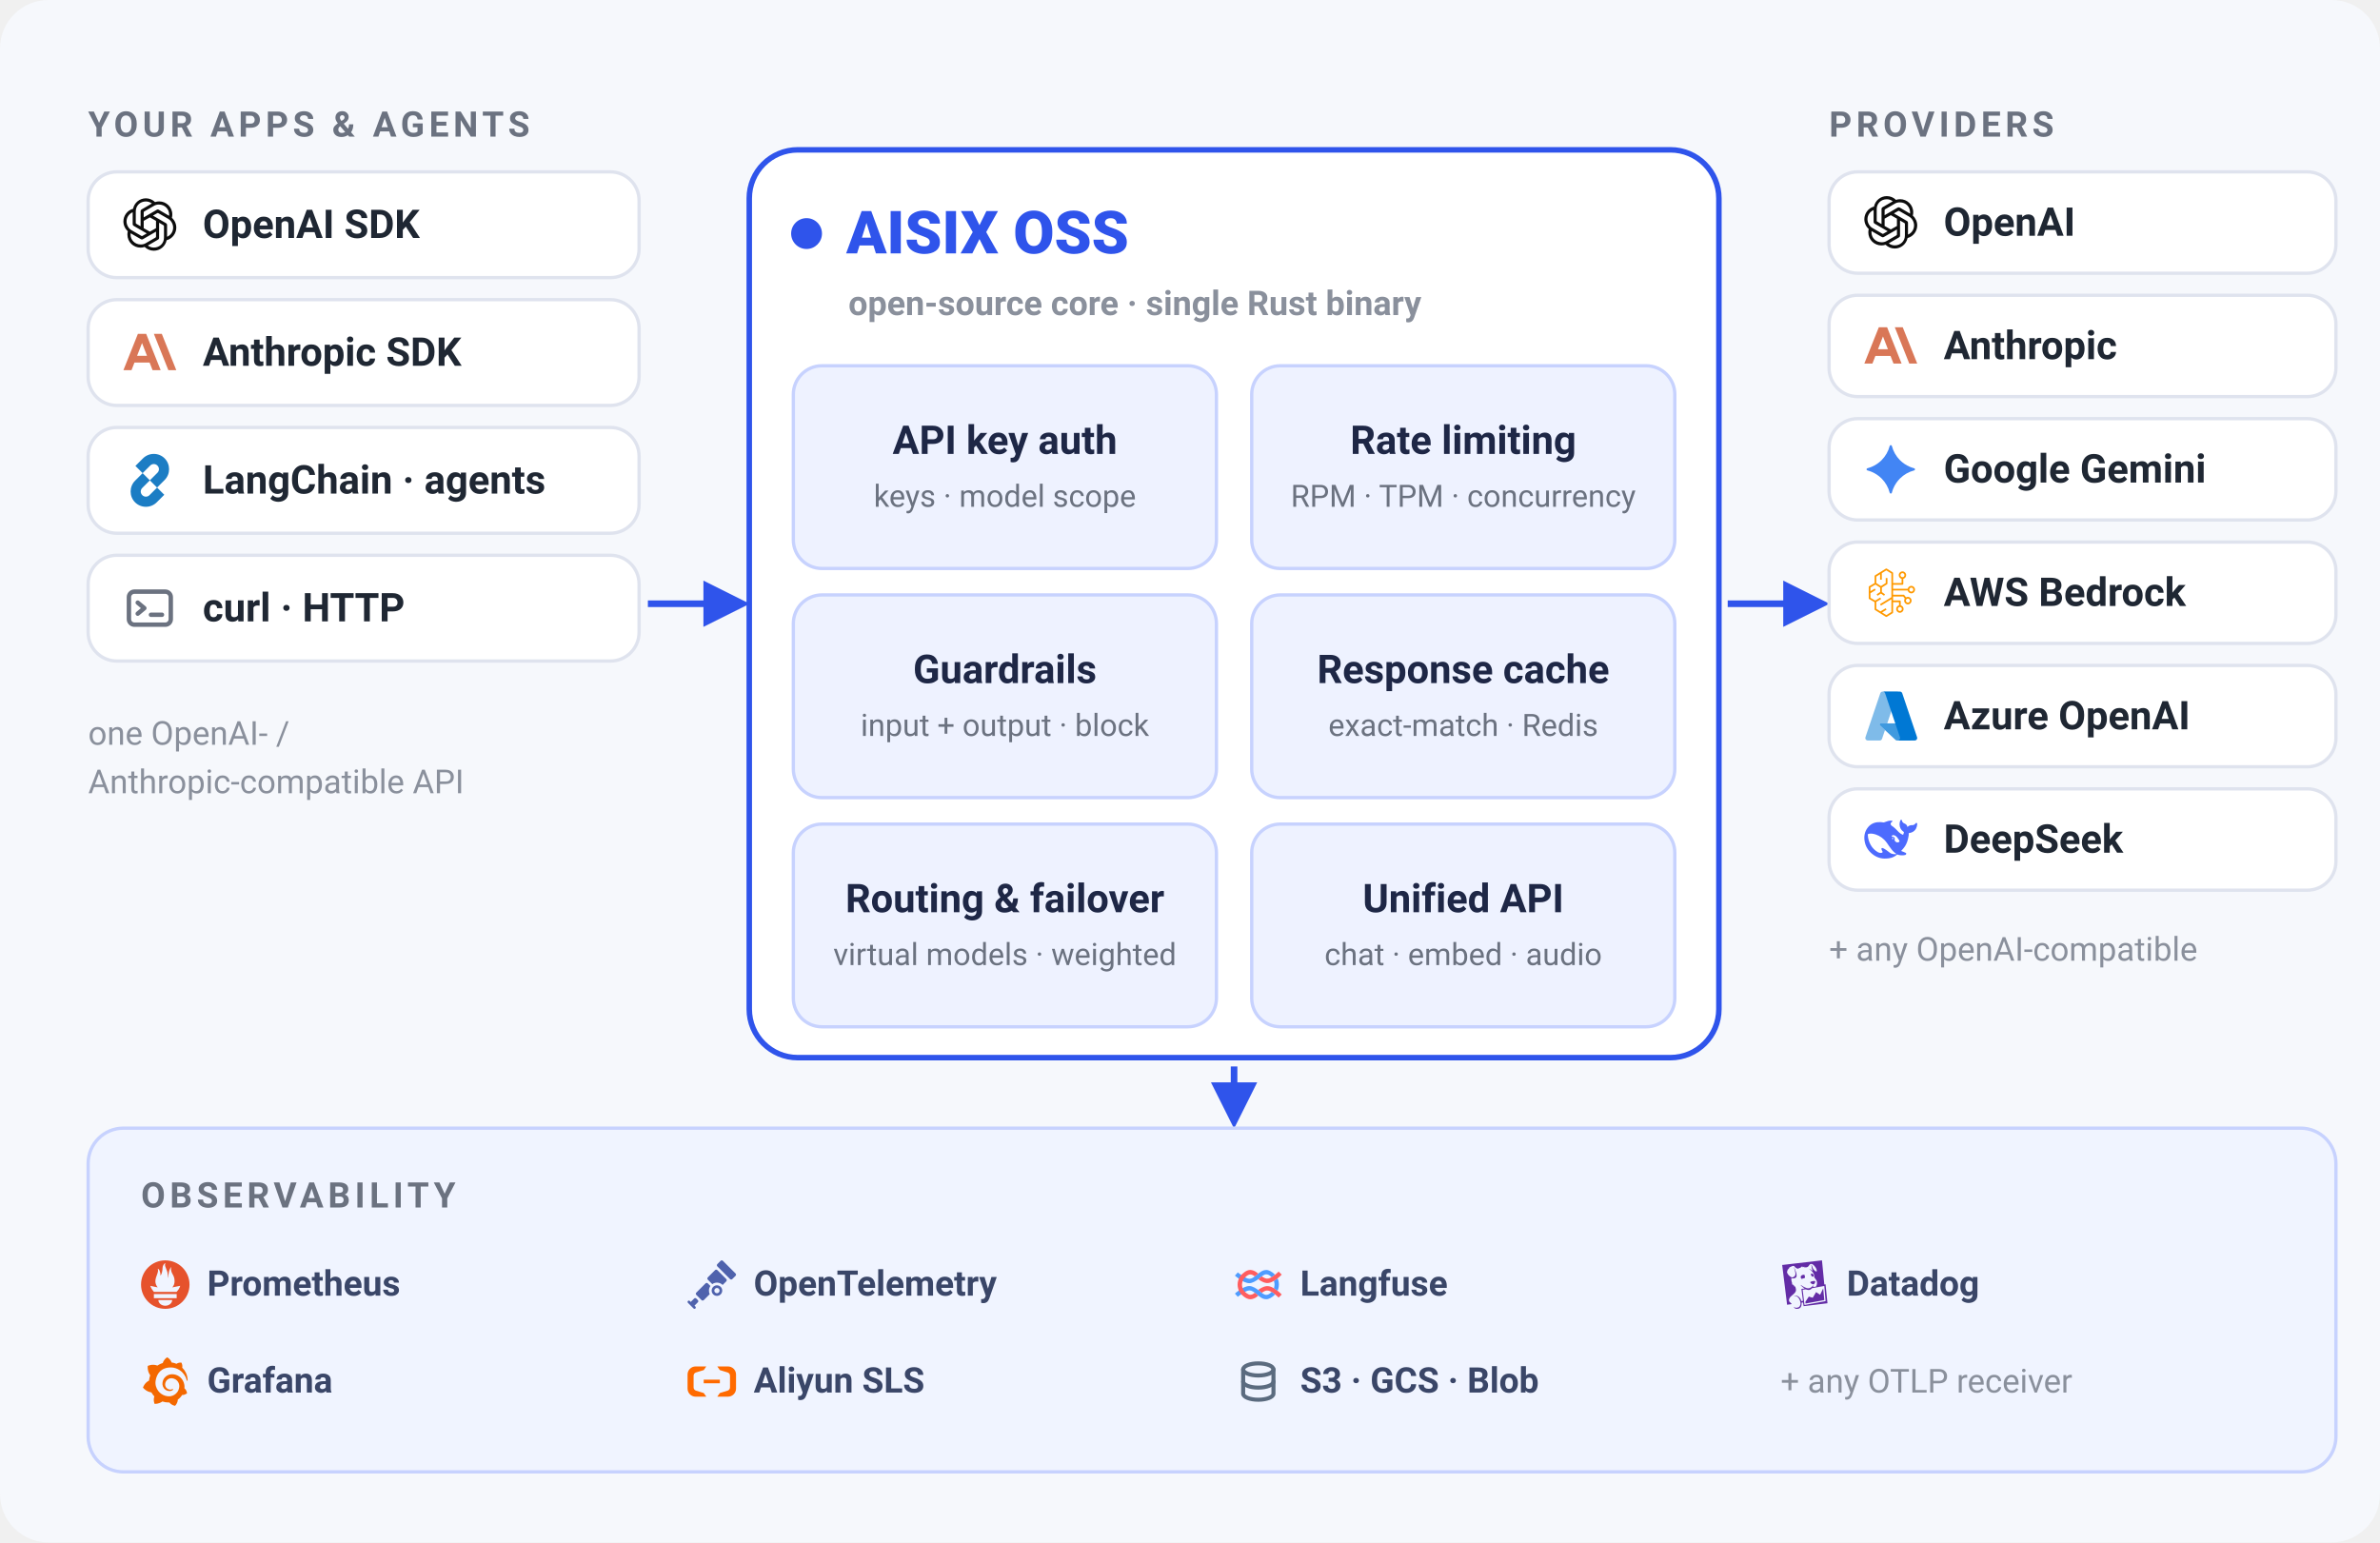
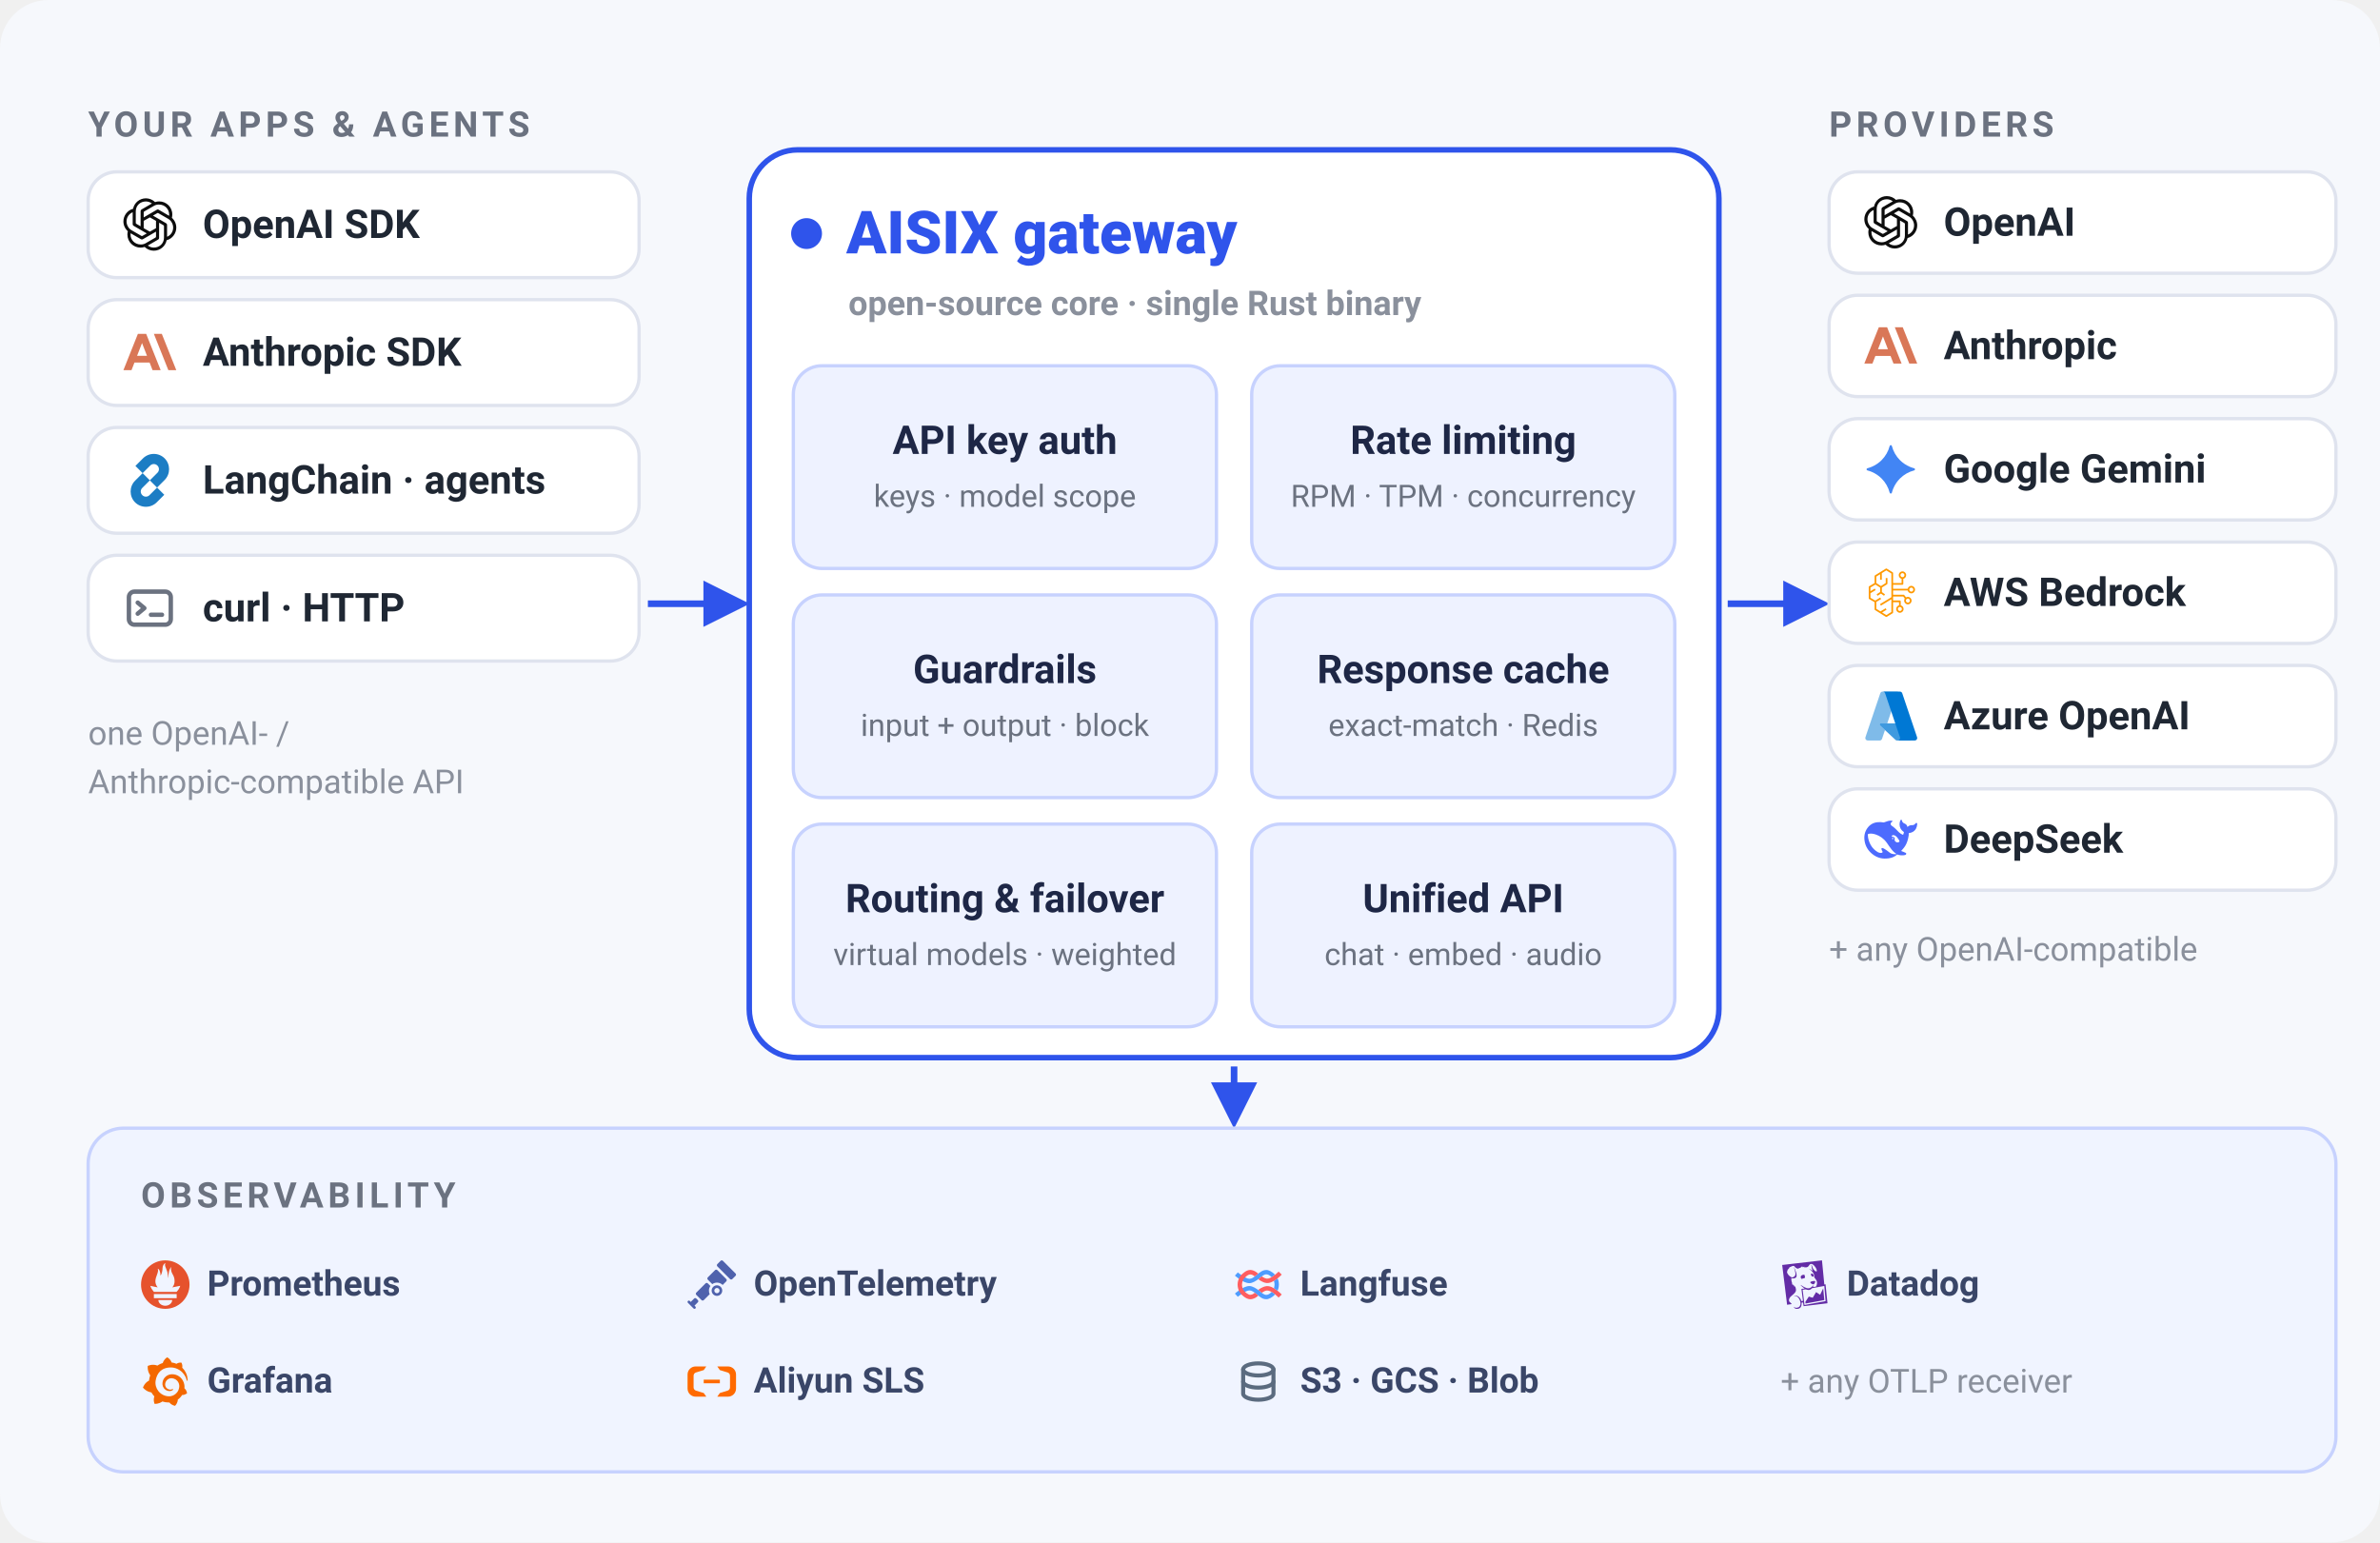
<svg xmlns="http://www.w3.org/2000/svg" viewBox="0 0 1080 700" role="img" aria-labelledby="ttl dsc" font-family="ui-sans-serif, -apple-system, 'Segoe UI', Roboto, Helvetica, Arial, sans-serif">
  <defs>
    <marker id="arw" viewBox="0 0 10 10" refX="8" refY="5" markerWidth="7" markerHeight="7" orient="auto-start-reverse">
      <path d="M0,0 L10,5 L0,10 z" fill="#2f54eb" />
    </marker>
  </defs>
  <style>
    .bg{fill:#f6f8fc;}
    .zlabel{fill:#6b7280;font-size:16px;font-weight:700;letter-spacing:2px;}
    .pill{fill:#ffffff;stroke:#dfe3ee;stroke-width:1.5;}
    .ptext{fill:#1f2733;font-size:18px;font-weight:600;}
    .cap{fill:#8a909c;font-size:15px;}
    .gw{fill:#ffffff;stroke:#2f54eb;stroke-width:2.5;}
    .gwtitle{fill:#2f54eb;font-size:27px;font-weight:800;}
    .gwsub{fill:#8a909c;font-size:15.5px;font-weight:600;}
    .chip{fill:#eef2ff;stroke:#c7d2fe;stroke-width:1.5;}
    .ctext{fill:#1e2746;font-size:18px;font-weight:700;}
    .csub{fill:#6b7280;font-size:14px;}
    .obs{fill:#f0f4ff;stroke:#c7d2fe;stroke-width:1.5;}
    .otext{fill:#3a4668;font-size:16px;font-weight:600;}
    .flow{stroke:#2f54eb;stroke-width:3;fill:none;}
    .dot{fill:#2f54eb;}
  </style>
  <rect class="bg" x="0" y="0" width="1080" height="700" rx="22" />
  <text class="zlabel" x="40" y="62">YOUR APPS &amp; AGENTS</text>
  <rect class="pill" x="40" y="78" width="250" height="48" rx="13" />
  <svg x="56" y="90" width="24" height="24" viewBox="0 0 24 24" fill="#0d0d0d">
    <path d="M9.205 8.658v-2.26c0-.19.072-.333.238-.428l4.543-2.616c.619-.357 1.356-.523 2.117-.523 2.854 0 4.662 2.212 4.662 4.566 0 .167 0 .357-.024.547l-4.71-2.759a.797.797 0 00-.856 0l-5.97 3.473zm10.609 8.8V12.06c0-.333-.143-.57-.429-.737l-5.97-3.473 1.95-1.118a.433.433 0 01.476 0l4.543 2.617c1.309.76 2.189 2.378 2.189 3.948 0 1.808-1.07 3.473-2.76 4.163zM7.802 12.703l-1.95-1.142c-.167-.095-.239-.238-.239-.428V5.899c0-2.545 1.95-4.472 4.591-4.472 1 0 1.927.333 2.712.928L8.23 5.067c-.285.166-.428.404-.428.737v6.898zM12 15.128l-2.795-1.57v-3.33L12 8.658l2.795 1.57v3.33L12 15.128zm1.796 7.23c-1 0-1.927-.332-2.712-.927l4.686-2.712c.285-.166.428-.404.428-.737v-6.898l1.974 1.142c.167.095.238.238.238.428v5.233c0 2.545-1.974 4.472-4.614 4.472zm-5.637-5.303l-4.544-2.617c-1.308-.761-2.188-2.378-2.188-3.948A4.482 4.482 0 014.21 6.327v5.423c0 .333.143.571.428.738l5.947 3.449-1.95 1.118a.432.432 0 01-.476 0zm-.262 3.9c-2.688 0-4.662-2.021-4.662-4.519 0-.19.024-.38.047-.57l4.686 2.71c.286.167.571.167.856 0l5.97-3.448v2.26c0 .19-.07.333-.237.428l-4.543 2.616c-.619.357-1.356.523-2.117.523zm5.899 2.83a5.947 5.947 0 005.827-4.756C22.287 18.339 24 15.84 24 13.296c0-1.665-.713-3.282-1.998-4.448.119-.5.19-.999.19-1.498 0-3.401-2.759-5.947-5.946-5.947-.642 0-1.26.095-1.88.31A5.962 5.962 0 0010.205 0a5.947 5.947 0 00-5.827 4.757C1.713 5.447 0 7.945 0 10.49c0 1.666.713 3.283 1.998 4.448-.119.5-.19 1-.19 1.499 0 3.401 2.759 5.946 5.946 5.946.642 0 1.26-.095 1.88-.309a5.96 5.96 0 004.162 1.713z" />
  </svg>
  <text class="ptext" x="92" y="108">OpenAI SDK</text>
  <rect class="pill" x="40" y="136" width="250" height="48" rx="13" />
  <svg x="56" y="148" width="24" height="24" viewBox="0 0 24 24" fill="#d97757">
    <path d="M13.827 3.52h3.603L24 20h-3.603l-6.57-16.48zm-7.258 0h3.767L16.906 20h-3.674l-1.343-3.461H5.017l-1.344 3.46H0L6.57 3.522zm4.132 9.959L8.453 7.687 6.205 13.48H10.7z" />
  </svg>
  <text class="ptext" x="92" y="166">Anthropic SDK</text>
  <rect class="pill" x="40" y="194" width="250" height="48" rx="13" />
  <svg x="56" y="206" width="24" height="24" viewBox="0 0 24 24" fill="#1c7dc4">
    <path d="M13.796 0a6.93 6.93 0 0 0-4.91 2.019L5.451 5.455l3.273 3.27 3.432-3.432a2.284 2.284 0 0 1 3.277 0 2.28 2.28 0 0 1 0 3.275L12 12.001l3.273 3.273 3.433-3.435c2.692-2.692 2.692-7.127 0-9.82A6.92 6.92 0 0 0 13.796 0m-5.07 8.728-3.433 3.434c-2.692 2.693-2.692 7.126 0 9.819A6.92 6.92 0 0 0 10.203 24a6.93 6.93 0 0 0 4.911-2.02l3.432-3.432-3.271-3.272-3.433 3.433a2.284 2.284 0 0 1-3.277 0 2.28 2.28 0 0 1 0-3.276L12 12z" />
  </svg>
  <text class="ptext" x="92" y="224">LangChain · agents</text>
  <rect class="pill" x="40" y="252" width="250" height="48" rx="13" />
  <svg x="56" y="264" width="24" height="24" viewBox="0 0 24 24" fill="none" stroke="#6b7280" stroke-width="2" stroke-linecap="round" stroke-linejoin="round">
    <rect x="2.5" y="4.5" width="19" height="15" rx="2.5" />
    <path d="M6.5 9.5l3 2.5-3 2.5" />
    <path d="M12.5 15h5" />
  </svg>
  <text class="ptext" x="92" y="282">curl · HTTP</text>
  <text class="cap" x="40" y="338">one OpenAI- /</text>
  <text class="cap" x="40" y="360">Anthropic-compatible API</text>
  <path class="flow" d="M294,274 L336,274" marker-end="url(#arw)" />
  <rect class="gw" x="340" y="68" width="440" height="412" rx="22" />
  <circle class="dot" cx="366" cy="106" r="7" />
-   <text class="gwtitle" x="384" y="115">AISIX OSS</text>
+   <text class="gwtitle" x="384" y="115">AISIX gateway</text>
  <text class="gwsub" x="385" y="143">open-source core · single Rust binary</text>
  <rect class="chip" x="360" y="166" width="192" height="92" rx="13" />
  <text class="ctext" x="456" y="206" text-anchor="middle">API key auth</text>
  <text class="csub" x="456" y="230" text-anchor="middle">keys · model scope</text>
  <rect class="chip" x="568" y="166" width="192" height="92" rx="13" />
  <text class="ctext" x="664" y="206" text-anchor="middle">Rate limiting</text>
  <text class="csub" x="664" y="230" text-anchor="middle">RPM · TPM · concurrency</text>
  <rect class="chip" x="360" y="270" width="192" height="92" rx="13" />
  <text class="ctext" x="456" y="310" text-anchor="middle">Guardrails</text>
  <text class="csub" x="456" y="334" text-anchor="middle">input + output · block</text>
  <rect class="chip" x="568" y="270" width="192" height="92" rx="13" />
  <text class="ctext" x="664" y="310" text-anchor="middle">Response cache</text>
  <text class="csub" x="664" y="334" text-anchor="middle">exact-match · Redis</text>
  <rect class="chip" x="360" y="374" width="192" height="92" rx="13" />
  <text class="ctext" x="456" y="414" text-anchor="middle">Routing &amp; failover</text>
  <text class="csub" x="456" y="438" text-anchor="middle">virtual models · weighted</text>
  <rect class="chip" x="568" y="374" width="192" height="92" rx="13" />
  <text class="ctext" x="664" y="414" text-anchor="middle">Unified API</text>
  <text class="csub" x="664" y="438" text-anchor="middle">chat · embed · audio</text>
  <path class="flow" d="M784,274 L826,274" marker-end="url(#arw)" />
  <text class="zlabel" x="830" y="62">PROVIDERS</text>
  <rect class="pill" x="830" y="78" width="230" height="46" rx="13" />
  <svg x="846" y="89" width="24" height="24" viewBox="0 0 24 24" fill="#0d0d0d">
    <path d="M9.205 8.658v-2.26c0-.19.072-.333.238-.428l4.543-2.616c.619-.357 1.356-.523 2.117-.523 2.854 0 4.662 2.212 4.662 4.566 0 .167 0 .357-.024.547l-4.71-2.759a.797.797 0 00-.856 0l-5.97 3.473zm10.609 8.8V12.06c0-.333-.143-.57-.429-.737l-5.97-3.473 1.95-1.118a.433.433 0 01.476 0l4.543 2.617c1.309.76 2.189 2.378 2.189 3.948 0 1.808-1.07 3.473-2.76 4.163zM7.802 12.703l-1.95-1.142c-.167-.095-.239-.238-.239-.428V5.899c0-2.545 1.95-4.472 4.591-4.472 1 0 1.927.333 2.712.928L8.23 5.067c-.285.166-.428.404-.428.737v6.898zM12 15.128l-2.795-1.57v-3.33L12 8.658l2.795 1.57v3.33L12 15.128zm1.796 7.23c-1 0-1.927-.332-2.712-.927l4.686-2.712c.285-.166.428-.404.428-.737v-6.898l1.974 1.142c.167.095.238.238.238.428v5.233c0 2.545-1.974 4.472-4.614 4.472zm-5.637-5.303l-4.544-2.617c-1.308-.761-2.188-2.378-2.188-3.948A4.482 4.482 0 014.21 6.327v5.423c0 .333.143.571.428.738l5.947 3.449-1.95 1.118a.432.432 0 01-.476 0zm-.262 3.9c-2.688 0-4.662-2.021-4.662-4.519 0-.19.024-.38.047-.57l4.686 2.71c.286.167.571.167.856 0l5.97-3.448v2.26c0 .19-.07.333-.237.428l-4.543 2.616c-.619.357-1.356.523-2.117.523zm5.899 2.83a5.947 5.947 0 005.827-4.756C22.287 18.339 24 15.84 24 13.296c0-1.665-.713-3.282-1.998-4.448.119-.5.19-.999.19-1.498 0-3.401-2.759-5.947-5.946-5.947-.642 0-1.26.095-1.88.31A5.962 5.962 0 0010.205 0a5.947 5.947 0 00-5.827 4.757C1.713 5.447 0 7.945 0 10.49c0 1.666.713 3.283 1.998 4.448-.119.5-.19 1-.19 1.499 0 3.401 2.759 5.946 5.946 5.946.642 0 1.26-.095 1.88-.309a5.96 5.96 0 004.162 1.713z" />
  </svg>
  <text class="ptext" x="882" y="107">OpenAI</text>
  <rect class="pill" x="830" y="134" width="230" height="46" rx="13" />
  <svg x="846" y="145" width="24" height="24" viewBox="0 0 24 24" fill="#d97757">
    <path d="M13.827 3.52h3.603L24 20h-3.603l-6.57-16.48zm-7.258 0h3.767L16.906 20h-3.674l-1.343-3.461H5.017l-1.344 3.46H0L6.57 3.522zm4.132 9.959L8.453 7.687 6.205 13.48H10.7z" />
  </svg>
  <text class="ptext" x="882" y="163">Anthropic</text>
  <rect class="pill" x="830" y="190" width="230" height="46" rx="13" />
  <svg x="846" y="201" width="24" height="24" viewBox="0 0 24 24" fill="#4285f4">
    <path d="M20.616 10.835a14.147 14.147 0 01-4.45-3.001 14.111 14.111 0 01-3.678-6.452.503.503 0 00-.975 0 14.134 14.134 0 01-3.679 6.452 14.155 14.155 0 01-4.45 3.001c-.65.28-1.318.505-2.002.678a.502.502 0 000 .975c.684.172 1.35.397 2.002.677a14.147 14.147 0 014.45 3.001 14.112 14.112 0 013.679 6.453.502.502 0 00.975 0c.172-.685.397-1.351.677-2.003a14.145 14.145 0 013.001-4.45 14.113 14.113 0 016.453-3.678.503.503 0 000-.975 13.245 13.245 0 01-2.003-.678z" />
  </svg>
  <text class="ptext" x="882" y="219">Google Gemini</text>
  <rect class="pill" x="830" y="246" width="230" height="46" rx="13" />
  <svg x="846" y="257" width="24" height="24" viewBox="0 0 24 24" fill="#ff9900">
    <path d="M13.05 15.513h3.08c.214 0 .389.177.389.394v1.82a1.704 1.704 0 011.296 1.661c0 .943-.755 1.708-1.685 1.708-.931 0-1.686-.765-1.686-1.708 0-.807.554-1.484 1.297-1.662v-1.425h-2.69v4.663a.395.395 0 01-.188.338l-2.69 1.641a.385.385 0 01-.405-.002l-4.926-3.086a.395.395 0 01-.185-.336V16.3L2.196 14.87A.395.395 0 012 14.555L2 14.528V9.406c0-.14.073-.27.192-.34l2.465-1.462V4.448c0-.129.062-.249.165-.322l.021-.014L9.77 1.058a.385.385 0 01.407 0l2.69 1.675a.395.395 0 01.185.336V7.6h3.856V5.683a1.704 1.704 0 01-1.296-1.662c0-.943.755-1.708 1.685-1.708.931 0 1.685.765 1.685 1.708 0 .807-.553 1.484-1.296 1.662v2.311a.391.391 0 01-.389.394h-4.245v1.806h6.624a1.69 1.69 0 011.64-1.313c.93 0 1.685.764 1.685 1.707 0 .943-.754 1.708-1.685 1.708a1.69 1.69 0 01-1.64-1.314H13.05v1.937h4.953l.915 1.18a1.66 1.66 0 01.84-.227c.931 0 1.685.764 1.685 1.707 0 .943-.754 1.708-1.685 1.708-.93 0-1.685-.765-1.685-1.708 0-.346.102-.668.276-.937l-.724-.935H13.05v1.806zM9.973 1.856L7.93 3.122V6.09h-.778V3.604L5.435 4.669v2.945l2.11 1.36L9.712 7.61V5.334h.778V7.83c0 .136-.07.263-.184.335L7.963 9.638v2.081l1.422 1.009-.446.646-1.406-.998-1.53 1.005-.423-.66 1.605-1.055v-1.99L5.038 8.29l-2.26 1.34v1.676l1.972-1.189.398.677-2.37 1.429V14.3l2.166 1.258 2.27-1.368.397.677-2.176 1.311V19.3l1.876 1.175 2.365-1.426.398.678-2.017 1.216 1.918 1.201 2.298-1.403v-5.78l-4.758 2.893-.4-.675 5.158-3.136V3.289L9.972 1.856zM16.13 18.47a.913.913 0 00-.908.92c0 .507.406.918.908.918a.913.913 0 00.907-.919.913.913 0 00-.907-.92zm3.63-3.81a.913.913 0 00-.908.92c0 .508.406.92.907.92a.913.913 0 00.908-.92.913.913 0 00-.908-.92zm1.555-4.99a.913.913 0 00-.908.92c0 .507.407.918.908.918a.913.913 0 00.907-.919.913.913 0 00-.907-.92zM17.296 3.1a.913.913 0 00-.907.92c0 .508.406.92.907.92a.913.913 0 00.908-.92.913.913 0 00-.908-.92z" />
  </svg>
  <text class="ptext" x="882" y="275">AWS Bedrock</text>
  <rect class="pill" x="830" y="302" width="230" height="46" rx="13" />
  <svg x="846" y="313" width="24" height="24" viewBox="0 0 24 24" fill="#0078d4">
    <path d="M18.397 15.296H7.4a.51.51 0 00-.347.882l7.066 6.595c.206.192.477.298.758.298h6.226l-2.706-7.775z" fill-opacity=".75" />
    <path d="M8.295.857c-.477 0-.9.304-1.053.756L.495 21.605a1.11 1.11 0 001.052 1.466h5.43c.477 0 .9-.304 1.053-.755l1.341-3.975-2.318-2.163a.51.51 0 01.347-.882h3L15.271.857H8.295z" fill-opacity=".5" />
    <path d="M17.193 1.613a1.11 1.11 0 00-1.052-.756h-7.81.035c.477 0 .9.304 1.052.756l6.748 19.992a1.11 1.11 0 01-1.052 1.466h-.12 7.895a1.11 1.11 0 001.052-1.466L17.193 1.613z" />
  </svg>
  <text class="ptext" x="882" y="331">Azure OpenAI</text>
  <rect class="pill" x="830" y="358" width="230" height="46" rx="13" />
  <svg x="846" y="369" width="24" height="24" viewBox="0 0 24 24" fill="#4d6bfe">
    <path d="M23.748 4.482c-.254-.124-.364.113-.512.234-.051.039-.094.09-.137.136-.372.397-.806.657-1.373.626-.829-.046-1.537.214-2.163.848-.133-.782-.575-1.248-1.247-1.548-.352-.156-.708-.311-.955-.65-.172-.241-.219-.51-.305-.774-.055-.16-.11-.323-.293-.35-.2-.031-.278.136-.356.276-.313.572-.434 1.202-.422 1.84.027 1.436.633 2.58 1.838 3.393.137.093.172.187.129.323-.082.28-.18.552-.266.833-.055.179-.137.217-.329.14a5.526 5.526 0 01-1.736-1.18c-.857-.828-1.631-1.742-2.597-2.458a11.365 11.365 0 00-.689-.471c-.985-.957.13-1.743.388-1.836.27-.098.093-.432-.779-.428-.872.004-1.67.295-2.687.684a3.055 3.055 0 01-.465.137 9.597 9.597 0 00-2.883-.102c-1.885.21-3.39 1.102-4.497 2.623C.082 8.606-.231 10.684.152 12.85c.403 2.284 1.569 4.175 3.36 5.653 1.858 1.533 3.997 2.284 6.438 2.14 1.482-.085 3.133-.284 4.994-1.86.47.234.962.327 1.78.397.63.059 1.236-.03 1.705-.128.735-.156.684-.837.419-.961-2.155-1.004-1.682-.595-2.113-.926 1.096-1.296 2.746-2.642 3.392-7.003.05-.347.007-.565 0-.845-.004-.17.035-.237.23-.256a4.173 4.173 0 001.545-.475c1.396-.763 1.96-2.015 2.093-3.517.02-.23-.004-.467-.247-.588zM11.581 18c-2.089-1.642-3.102-2.183-3.52-2.16-.392.024-.321.471-.235.763.09.288.207.486.371.739.114.167.192.416-.113.603-.673.416-1.842-.14-1.897-.167-1.361-.802-2.5-1.86-3.301-3.307-.774-1.393-1.224-2.887-1.298-4.482-.02-.386.093-.522.477-.592a4.696 4.696 0 011.529-.039c2.132.312 3.946 1.265 5.468 2.774.868.86 1.525 1.887 2.202 2.891.72 1.066 1.494 2.082 2.48 2.914.348.292.625.514.891.677-.802.09-2.14.11-3.054-.614zm1-6.44a.306.306 0 01.415-.287.302.302 0 01.2.288.306.306 0 01-.31.307.303.303 0 01-.304-.308zm3.11 1.596c-.2.081-.399.151-.59.16a1.245 1.245 0 01-.798-.254c-.274-.23-.47-.358-.552-.758a1.73 1.73 0 01.016-.588c.07-.327-.008-.537-.239-.727-.187-.156-.426-.199-.688-.199a.559.559 0 01-.254-.078c-.11-.054-.2-.19-.114-.358.028-.054.16-.186.192-.21.356-.202.767-.136 1.146.016.352.144.618.408 1.001.782.391.451.462.576.685.914.176.265.336.537.445.848.067.195-.019.354-.25.452z" />
  </svg>
  <text class="ptext" x="882" y="387">DeepSeek</text>
  <text class="cap" x="830" y="436">+ any OpenAI-compatible</text>
  <path class="flow" d="M560,484 L560,508" marker-end="url(#arw)" />
  <rect class="obs" x="40" y="512" width="1020" height="156" rx="16" />
  <text class="zlabel" x="64" y="548" fill="#2f54eb">OBSERVABILITY</text>
  <svg x="64" y="572" width="22" height="22" viewBox="0 0 24 24" fill="#e6522c">
    <path d="M12 0C5.373 0 0 5.372 0 12c0 6.627 5.373 12 12 12s12-5.373 12-12c0-6.628-5.373-12-12-12zm0 22.46c-1.885 0-3.414-1.26-3.414-2.814h6.828c0 1.553-1.528 2.813-3.414 2.813zm5.64-3.745H6.36v-2.046h11.28v2.046zm-.04-3.098H6.391c-.037-.043-.075-.086-.111-.13-1.155-1.401-1.427-2.133-1.69-2.879-.005-.025 1.4.287 2.395.511 0 0 .513.119 1.262.255-.72-.843-1.147-1.915-1.147-3.01 0-2.406 1.845-4.508 1.18-6.207.648.053 1.34 1.367 1.387 3.422.689-.951.977-2.69.977-3.755 0-1.103.727-2.385 1.454-2.429-.648 1.069.168 1.984.894 4.256.272.854.237 2.29.447 3.201.07-1.892.395-4.652 1.595-5.605-.529 1.2.079 2.702.494 3.424.671 1.164 1.078 2.047 1.078 3.716a4.642 4.642 0 01-1.11 2.996c.792-.149 1.34-.283 1.34-.283l2.573-.502s-.374 1.538-1.81 3.019z" />
  </svg>
  <text class="otext" x="94" y="588">Prometheus</text>
  <svg x="312" y="572" width="22" height="22" viewBox="0 0 24 24" fill="#4f62ad">
    <path d="M12.697 13.117c-1.022 1.022-1.022 2.68 0 3.702 1.022 1.022 2.68 1.022 3.702 0 1.022-1.022 1.022-2.68 0-3.702-1.022-1.022-2.68-1.022-3.702 0zm2.768 2.77c-.506.506-1.327.506-1.833 0s-.506-1.327 0-1.833c.506-.506 1.327-.506 1.833 0 .506.504.506 1.327 0 1.833zM16.356.235l-1.604 1.604c-.314.314-.314.83 0 1.144L21.015 9.247c.314.314.83.314 1.144 0l1.604-1.604c.314-.314.314-.83 0-1.144L17.498.235c-.314-.314-.828-.314-1.142 0zM5.117 20.734c.285-.285.285-.75 0-1.034l-.816-.816c-.285-.285-.75-.285-1.034 0l-1.685 1.685-.002.002-.463-.463c-.256-.256-.672-.256-.925 0-.256.256-.256.672 0 .925l2.775 2.775c.256.256.672.256.925 0 .253-.256.256-.672 0-.925l-.463-.463.002-.002zm8.486-15.893-3.564 3.564c-.316.316-.316.837 0 1.154l2.201 2.2c1.555-1.12 3.736-.981 5.136.419l1.782-1.782c.316-.317.316-.837 0-1.154l-4.401-4.401c-.317-.319-.837-.319-1.154 0zm-2.288 7.846-1.3-1.3c-.304-.304-.803-.304-1.108 0l-4.584 4.586c-.304.304-.304.803 0 1.108l2.597 2.597c.304.304.803.304 1.108 0l2.948-2.953c-.623-1.288-.511-2.843.338-4.038z" />
  </svg>
  <text class="otext" x="342" y="588">OpenTelemetry</text>
  <svg x="560" y="572" width="22" height="22" viewBox="48 122 416 268">
    <path d="M254.75 302.25L285.25 326.75C285.25 326.75 308.587 309.418 325.75 306.875C343.75 304.208 362.954 314.244 380.75 326.208C407.629 344.279 430.25 367.208 430.25 367.208L456.75 341.208C456.75 341.208 383.686 262.047 325.75 269.208C287.75 273.905 254.75 302.25 254.75 302.25Z" fill="#ff5d5f" />
    <path d="M80.25 151.286L55.25 178.786C55.25 178.786 124.902 243.786 179.75 243.786C204.75 243.786 239.419 224.201 269.25 198.757C286.25 184.257 305.25 167.786 324.25 167.786C337.021 167.786 353.866 174.551 369.75 192.316C369.75 192.316 380.003 186.168 386.25 181.75C391.74 177.868 399.896 171.25 399.896 171.25C377.047 146.864 343.998 129.038 324.25 130.786C292.25 130.79 269.25 150.711 240.75 173.75C212.25 196.789 200.25 206.286 179.75 206.286C145.25 206.286 80.25 151.286 80.25 151.286Z" fill="#4e9cff" />
    <path d="M80.25 360.75L55.25 333.25C55.25 333.25 124.902 268.25 179.75 268.25C204.75 268.25 239.419 287.835 269.25 313.279C286.25 327.779 305.25 344.25 324.25 344.25C337.083 344.25 353.799 337.207 369.75 319.25C369.75 319.25 379.339 325.161 385.25 329.25C391.328 333.455 400.25 340.407 400.25 340.407C377.39 364.987 344.1 383.007 324.25 381.25C292.25 381.246 273.25 364.289 244.75 341.25C216.25 318.211 200.25 305.75 179.75 305.75C145.25 305.75 80.25 360.75 80.25 360.75Z" fill="#4e9cff" />
    <path d="M406.25 213.25C399.745 217.746 389.25 224.25 389.25 224.25C389.25 224.25 395.25 237.25 395.25 254.75C395.25 272.25 389.75 287.25 389.75 287.25C389.75 287.25 399.172 293.135 405.25 297.25C411.564 301.525 421.25 308.75 421.25 308.75C421.25 308.75 432.75 284.75 432.75 254.75C432.75 224.75 421.25 202.25 421.25 202.25C421.25 202.25 412.226 209.12 406.25 213.25Z" fill="#4e9cff" />
    <path d="M256.25 209.25L285.25 185.25C285.25 185.25 308.587 202.04 325.75 204.583C343.75 207.25 362.954 197.214 380.75 185.25C407.629 167.179 430.25 144.25 430.25 144.25L456.75 170.25C456.75 170.25 383.686 249.411 325.75 242.25C287.75 237.553 256.25 209.25 256.25 209.25Z" fill="#ff5d5f" />
    <path d="M186.255 130.25C223.755 130.25 255.25 162.25 255.25 162.25C255.25 162.25 246.487 169.155 240.75 173.75C234.775 178.536 225.25 186.25 225.25 186.25C225.25 186.25 208.755 168.75 186.255 168.75C177.028 168.75 165.039 174.292 152.255 185.25C142.391 193.705 132.129 204.216 125.255 217.25C119.31 228.52 116.068 241.802 115.755 255.75C115.361 273.269 121.571 291.634 131.755 306.25C138.58 316.046 146.726 323.418 155.255 329.75C166.323 337.968 177.865 343.75 186.255 343.75C195.217 343.75 203.274 340.635 209.255 337.75C218.755 332.25 226.25 325.75 226.25 325.75L255.75 350.25C255.75 350.25 243.75 362.25 227.255 371.25C216.595 376.507 202.895 381.75 186.255 381.75C169.626 381.75 150.315 372.915 132.255 359.25C120.579 350.416 109.135 339.948 100.255 327.25C85.701 306.438 78.2 281.118 78.25 255.75C78.301 230.065 86.582 204.625 101.255 183.75C124.255 153.75 158.273 130.25 186.255 130.25Z" fill="#ff5d5f" />
  </svg>
  <text class="otext" x="590" y="588">Langfuse</text>
  <svg x="808" y="572" width="22" height="22" viewBox="0 0 24 24" fill="#632ca6">
    <path d="M19.57 17.04l-1.997-1.316-1.665 2.782-1.937-.567-1.706 2.604.087.82 9.274-1.71-.538-5.794zm-8.649-2.498l1.488-.204c.241.108.409.15.697.223.45.117.97.23 1.741-.16.18-.088.553-.43.704-.625l6.096-1.106.622 7.527-10.444 1.882zm11.325-2.712l-.602.115L20.488 0 .789 2.285l2.427 19.693 2.306-.334c-.184-.263-.471-.581-.96-.989-.68-.564-.44-1.522-.039-2.127.53-1.022 3.26-2.322 3.106-3.956-.056-.594-.15-1.368-.702-1.898-.02.22.017.432.017.432s-.227-.289-.34-.683c-.112-.15-.2-.199-.319-.4-.085.233-.073.503-.073.503s-.186-.437-.216-.807c-.11.166-.137.48-.137.48s-.241-.69-.186-1.062c-.11-.323-.436-.965-.343-2.424.6.421 1.924.321 2.44-.439.171-.251.288-.939-.086-2.293-.24-.868-.835-2.16-1.066-2.651l-.028.02c.122.395.374 1.223.47 1.625.293 1.218.372 1.642.234 2.204-.116.488-.397.808-1.107 1.165-.71.358-1.653-.514-1.713-.562-.69-.55-1.224-1.447-1.284-1.883-.062-.477.275-.763.445-1.153-.243.07-.514.192-.514.192s.323-.334.722-.624c.165-.109.262-.178.436-.323a9.762 9.762 0 0 0-.456.003s.42-.227.855-.392c-.318-.014-.623-.003-.623-.003s.937-.419 1.678-.727c.509-.208 1.006-.147 1.286.257.367.53.752.817 1.569.996.501-.223.653-.337 1.284-.509.554-.61.99-.688.99-.688s-.216.198-.274.51c.314-.249.66-.455.66-.455s-.134.164-.259.426l.03.043c.366-.22.797-.394.797-.394s-.123.156-.268.358c.277-.002.838.012 1.056.037 1.285.028 1.552-1.374 2.045-1.55.618-.22.894-.353 1.947.68.903.888 1.609 2.477 1.259 2.833-.294.295-.874-.115-1.516-.916a3.466 3.466 0 0 1-.716-1.562 1.533 1.533 0 0 0-.497-.85s.23.51.23.96c0 .246.03 1.165.424 1.68-.039.076-.057.374-.1.43-.458-.554-1.443-.95-1.604-1.067.544.445 1.793 1.468 2.273 2.449.453.927.186 1.777.416 1.997.065.063.976 1.197 1.15 1.767.306.994.019 2.038-.381 2.685l-1.117.174c-.163-.045-.273-.068-.42-.153.08-.143.241-.5.243-.572l-.063-.111c-.348.492-.93.97-1.414 1.245-.633.359-1.363.304-1.838.156-1.348-.415-2.623-1.327-2.93-1.566 0 0-.01.191.048.234.34.383 1.119 1.077 1.872 1.56l-1.605.177.759 5.908c-.337.048-.39.071-.757.124-.325-1.147-.946-1.895-1.624-2.332-.599-.384-1.424-.47-2.214-.314l-.05.059a2.851 2.851 0 0 1 1.863.444c.654.413 1.181 1.481 1.375 2.124.248.822.42 1.7-.248 2.632-.476.662-1.864 1.028-2.986.237.3.481.705.876 1.25.95.809.11 1.577-.03 2.106-.574.452-.464.69-1.434.628-2.456l.714-.104.258 1.834 11.827-1.424zM15.05 6.848c-.034.075-.085.125-.007.37l.004.014.013.032.032.073c.14.287.295.558.552.696.067-.011.136-.019.207-.023.242-.01.395.028.492.08.009-.048.01-.119.005-.222-.018-.364.072-.982-.626-1.308-.264-.122-.634-.084-.757.068a.302.302 0 0 1 .058.013c.186.066.06.13.027.207m1.958 3.392c-.092-.05-.52-.03-.821.005-.574.068-1.193.267-1.328.372-.247.191-.135.523.047.66.511.382.96.638 1.432.575.29-.038.546-.497.728-.914.124-.288.124-.598-.058-.698m-5.077-2.942c.162-.154-.805-.355-1.556.156-.554.378-.571 1.187-.041 1.646.053.046.096.078.137.104a4.77 4.77 0 0 1 1.396-.412c.113-.125.243-.345.21-.745-.044-.542-.455-.456-.146-.749" />
  </svg>
  <text class="otext" x="838" y="588">Datadog</text>
  <svg x="64" y="616" width="22" height="22" viewBox="0 0 24 24" fill="#f46800">
    <path d="M23.02 10.59a8.578 8.578 0 0 0-.862-3.034 8.911 8.911 0 0 0-1.789-2.445c.337-1.342-.413-2.505-.413-2.505-1.292-.08-2.113.4-2.416.62-.052-.02-.102-.044-.154-.064-.22-.089-.446-.172-.677-.247-.231-.073-.47-.14-.711-.197a9.867 9.867 0 0 0-.875-.161C14.557.753 12.94 0 12.94 0c-1.804 1.145-2.147 2.744-2.147 2.744l-.018.093c-.098.029-.2.057-.298.088-.138.042-.275.094-.413.143-.138.055-.275.107-.41.166a8.869 8.869 0 0 0-1.557.87l-.063-.029c-2.497-.955-4.716.195-4.716.195-.203 2.658.996 4.33 1.235 4.636a11.608 11.608 0 0 0-.607 2.635C1.636 12.677.953 15.014.953 15.014c1.926 2.214 4.171 2.351 4.171 2.351.003-.002.006-.002.006-.005.285.509.615.994.986 1.446.156.19.32.371.488.548-.704 2.009.099 3.68.099 3.68 2.144.08 3.553-.937 3.849-1.173a9.784 9.784 0 0 0 3.164.501h.08l.055-.003.107-.002.103-.005.003.002c1.01 1.44 2.788 1.646 2.788 1.646 1.264-1.332 1.337-2.653 1.337-2.94v-.058c0-.02-.003-.039-.003-.06.265-.187.52-.387.758-.6a7.875 7.875 0 0 0 1.415-1.7c1.43.083 2.437-.885 2.437-.885-.236-1.49-1.085-2.216-1.264-2.354l-.018-.013-.016-.013a.217.217 0 0 1-.031-.02c.008-.092.016-.18.02-.27.011-.162.016-.323.016-.48v-.253l-.005-.098-.008-.135a1.891 1.891 0 0 0-.01-.13c-.003-.042-.008-.083-.013-.125l-.016-.124-.018-.122a6.215 6.215 0 0 0-2.032-3.73 6.015 6.015 0 0 0-3.222-1.46 6.292 6.292 0 0 0-.85-.048l-.107.002h-.063l-.044.003-.104.008a4.777 4.777 0 0 0-3.335 1.695c-.332.4-.592.84-.768 1.297a4.594 4.594 0 0 0-.312 1.817l.003.091c.005.055.007.11.013.164a3.615 3.615 0 0 0 .698 1.82 3.53 3.53 0 0 0 1.827 1.282c.33.098.66.14.971.137.039 0 .078 0 .114-.002l.063-.003c.02 0 .041-.003.062-.003.034-.002.065-.007.099-.01.007 0 .018-.003.028-.003l.031-.005.06-.008a1.18 1.18 0 0 0 .112-.02c.036-.008.072-.013.109-.024a2.634 2.634 0 0 0 .914-.415c.028-.02.056-.041.085-.065a.248.248 0 0 0 .039-.35.244.244 0 0 0-.309-.06l-.078.042c-.09.044-.184.083-.283.116a2.476 2.476 0 0 1-.475.096c-.028.003-.054.006-.083.006l-.083.002c-.026 0-.054 0-.08-.002l-.102-.006h-.012l-.024.006c-.016-.003-.031-.003-.044-.006-.031-.002-.06-.007-.091-.01a2.59 2.59 0 0 1-.724-.213 2.557 2.557 0 0 1-.667-.438 2.52 2.52 0 0 1-.805-1.475 2.306 2.306 0 0 1-.029-.444l.006-.122v-.023l.002-.031c.003-.021.003-.04.005-.06a3.163 3.163 0 0 1 1.352-2.29 3.12 3.12 0 0 1 .937-.43 2.946 2.946 0 0 1 .776-.101h.06l.07.002.045.003h.026l.07.005a4.041 4.041 0 0 1 1.635.49 3.94 3.94 0 0 1 1.602 1.662 3.77 3.77 0 0 1 .397 1.414l.005.076.003.075c.002.026.002.05.002.075 0 .024.003.052 0 .07v.065l-.002.073-.008.174a6.195 6.195 0 0 1-.08.639 5.1 5.1 0 0 1-.267.927 5.31 5.31 0 0 1-.624 1.13 5.052 5.052 0 0 1-3.237 2.014 4.82 4.82 0 0 1-.649.066l-.039.003h-.287a6.607 6.607 0 0 1-1.716-.265 6.776 6.776 0 0 1-3.4-2.274 6.75 6.75 0 0 1-.746-1.15 6.616 6.616 0 0 1-.714-2.596l-.005-.083-.002-.02v-.056l-.003-.073v-.096l-.003-.104v-.07l.003-.163c.008-.22.026-.45.054-.678a8.707 8.707 0 0 1 .28-1.355c.128-.444.286-.872.473-1.277a7.04 7.04 0 0 1 1.456-2.1 5.925 5.925 0 0 1 .953-.763c.169-.111.343-.213.524-.306.089-.05.182-.091.273-.135.047-.02.093-.042.138-.062a7.177 7.177 0 0 1 .714-.267l.145-.045c.049-.015.098-.026.148-.041.098-.029.197-.052.296-.076.049-.013.1-.02.15-.033l.15-.032.151-.028.076-.013.075-.01.153-.024c.057-.01.114-.013.171-.023l.169-.021c.036-.003.073-.008.106-.01l.073-.008.036-.003.042-.002c.057-.003.114-.008.171-.01l.086-.006h.023l.037-.003.145-.007a7.999 7.999 0 0 1 1.708.125 7.917 7.917 0 0 1 2.048.68 8.253 8.253 0 0 1 1.672 1.09l.09.077.089.078c.06.052.114.107.171.159.057.052.112.106.166.16.052.055.107.107.159.164a8.671 8.671 0 0 1 1.41 1.978c.012.026.028.052.04.078l.04.078.075.156c.023.051.05.1.07.153l.065.15a8.848 8.848 0 0 1 .45 1.34.19.19 0 0 0 .201.142.186.186 0 0 0 .172-.184c.01-.246.002-.532-.024-.856z" />
  </svg>
  <text class="otext" x="94" y="632">Grafana</text>
  <svg x="312" y="616" width="22" height="22" viewBox="0 0 24 24" fill="#ff6a00">
    <path d="M3.996 4.517h5.291L8.01 6.324 4.153 7.506a1.668 1.668 0 0 0-1.165 1.601v5.786a1.668 1.668 0 0 0 1.165 1.6l3.857 1.183 1.277 1.807H3.996A3.996 3.996 0 0 1 0 15.487V8.513a3.996 3.996 0 0 1 3.996-3.996m16.008 0h-5.291l1.277 1.807 3.857 1.182c.715.227 1.17.889 1.165 1.601v5.786a1.668 1.668 0 0 1-1.165 1.6l-3.857 1.183-1.277 1.807h5.291A3.996 3.996 0 0 0 24 15.487V8.513a3.996 3.996 0 0 0-3.996-3.996m-4.007 8.345H8.002v-1.804h7.995Z" />
  </svg>
  <text class="otext" x="342" y="632">Aliyun SLS</text>
  <svg x="560" y="616" width="22" height="22" viewBox="0 0 24 24" fill="none" stroke="#5b6b7f" stroke-width="2" stroke-linecap="round" stroke-linejoin="round">
    <ellipse cx="12" cy="6" rx="7.5" ry="3" />
    <path d="M4.5 6v12c0 1.66 3.36 3 7.5 3s7.5-1.34 7.5-3V6" />
    <path d="M4.5 12c0 1.66 3.36 3 7.5 3s7.5-1.34 7.5-3" />
  </svg>
  <text class="otext" x="590" y="632">S3 · GCS · Blob</text>
  <text class="cap" x="808" y="632">+ any OTLP receiver</text>
</svg>
